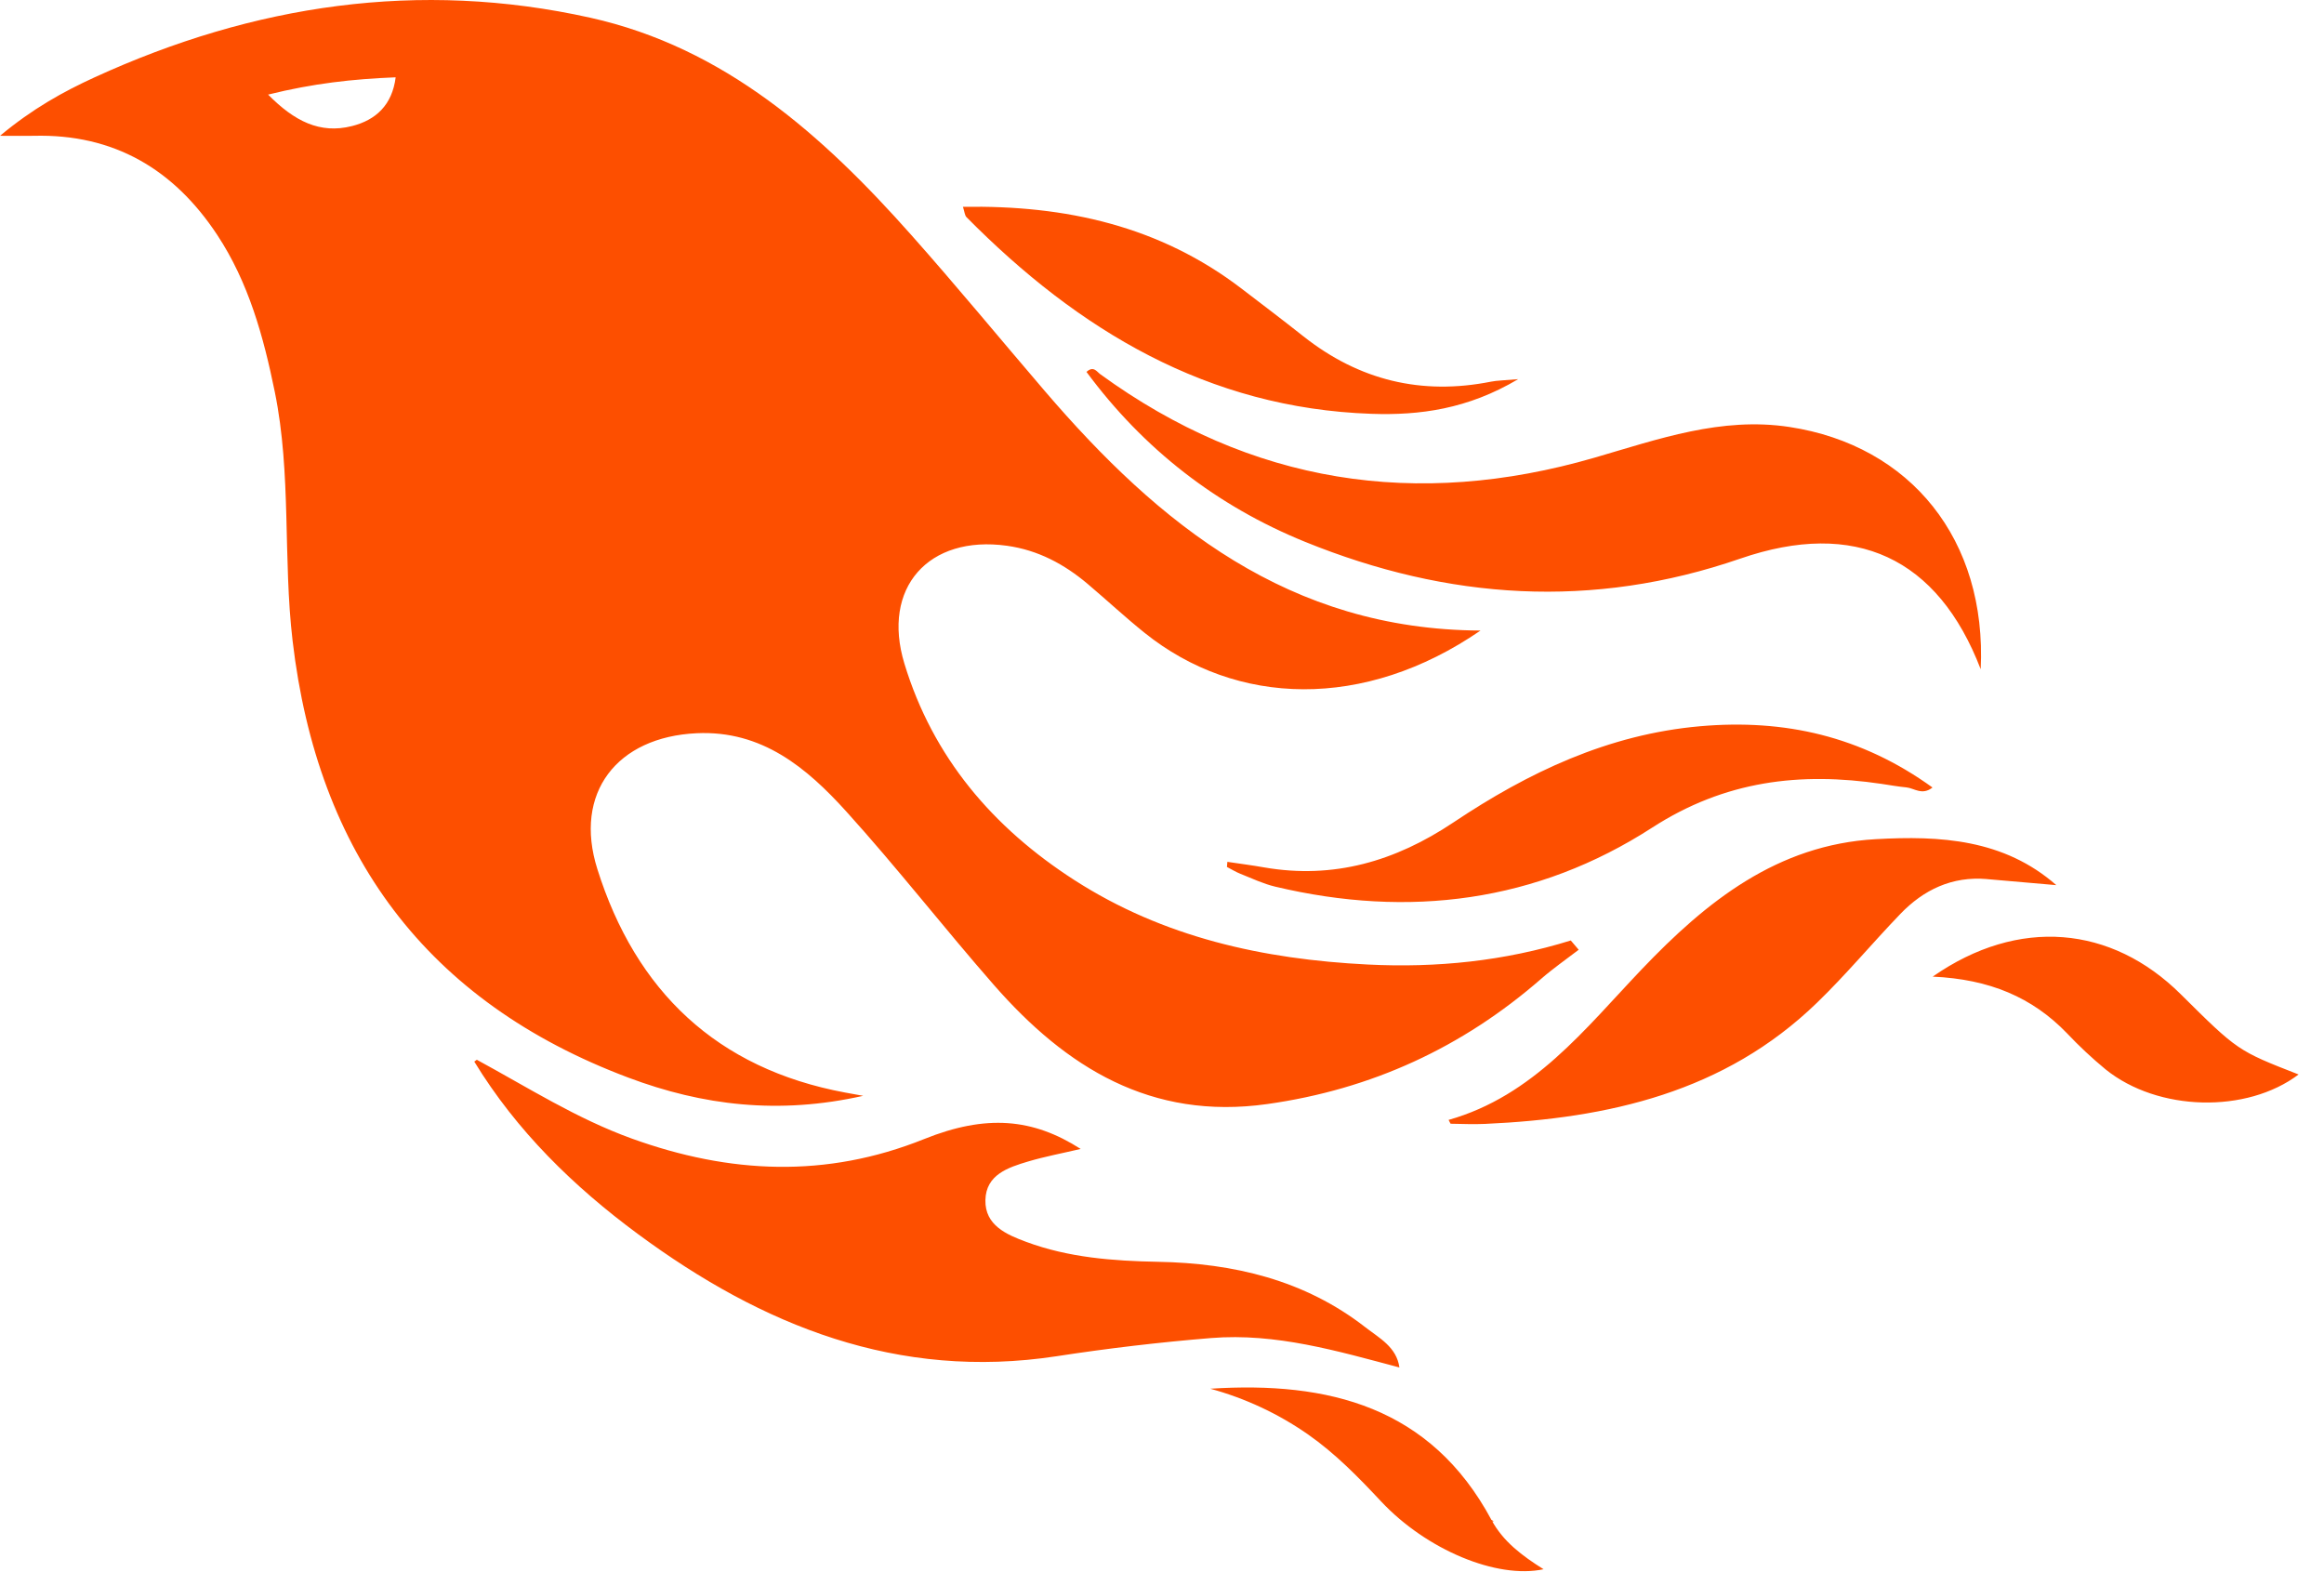
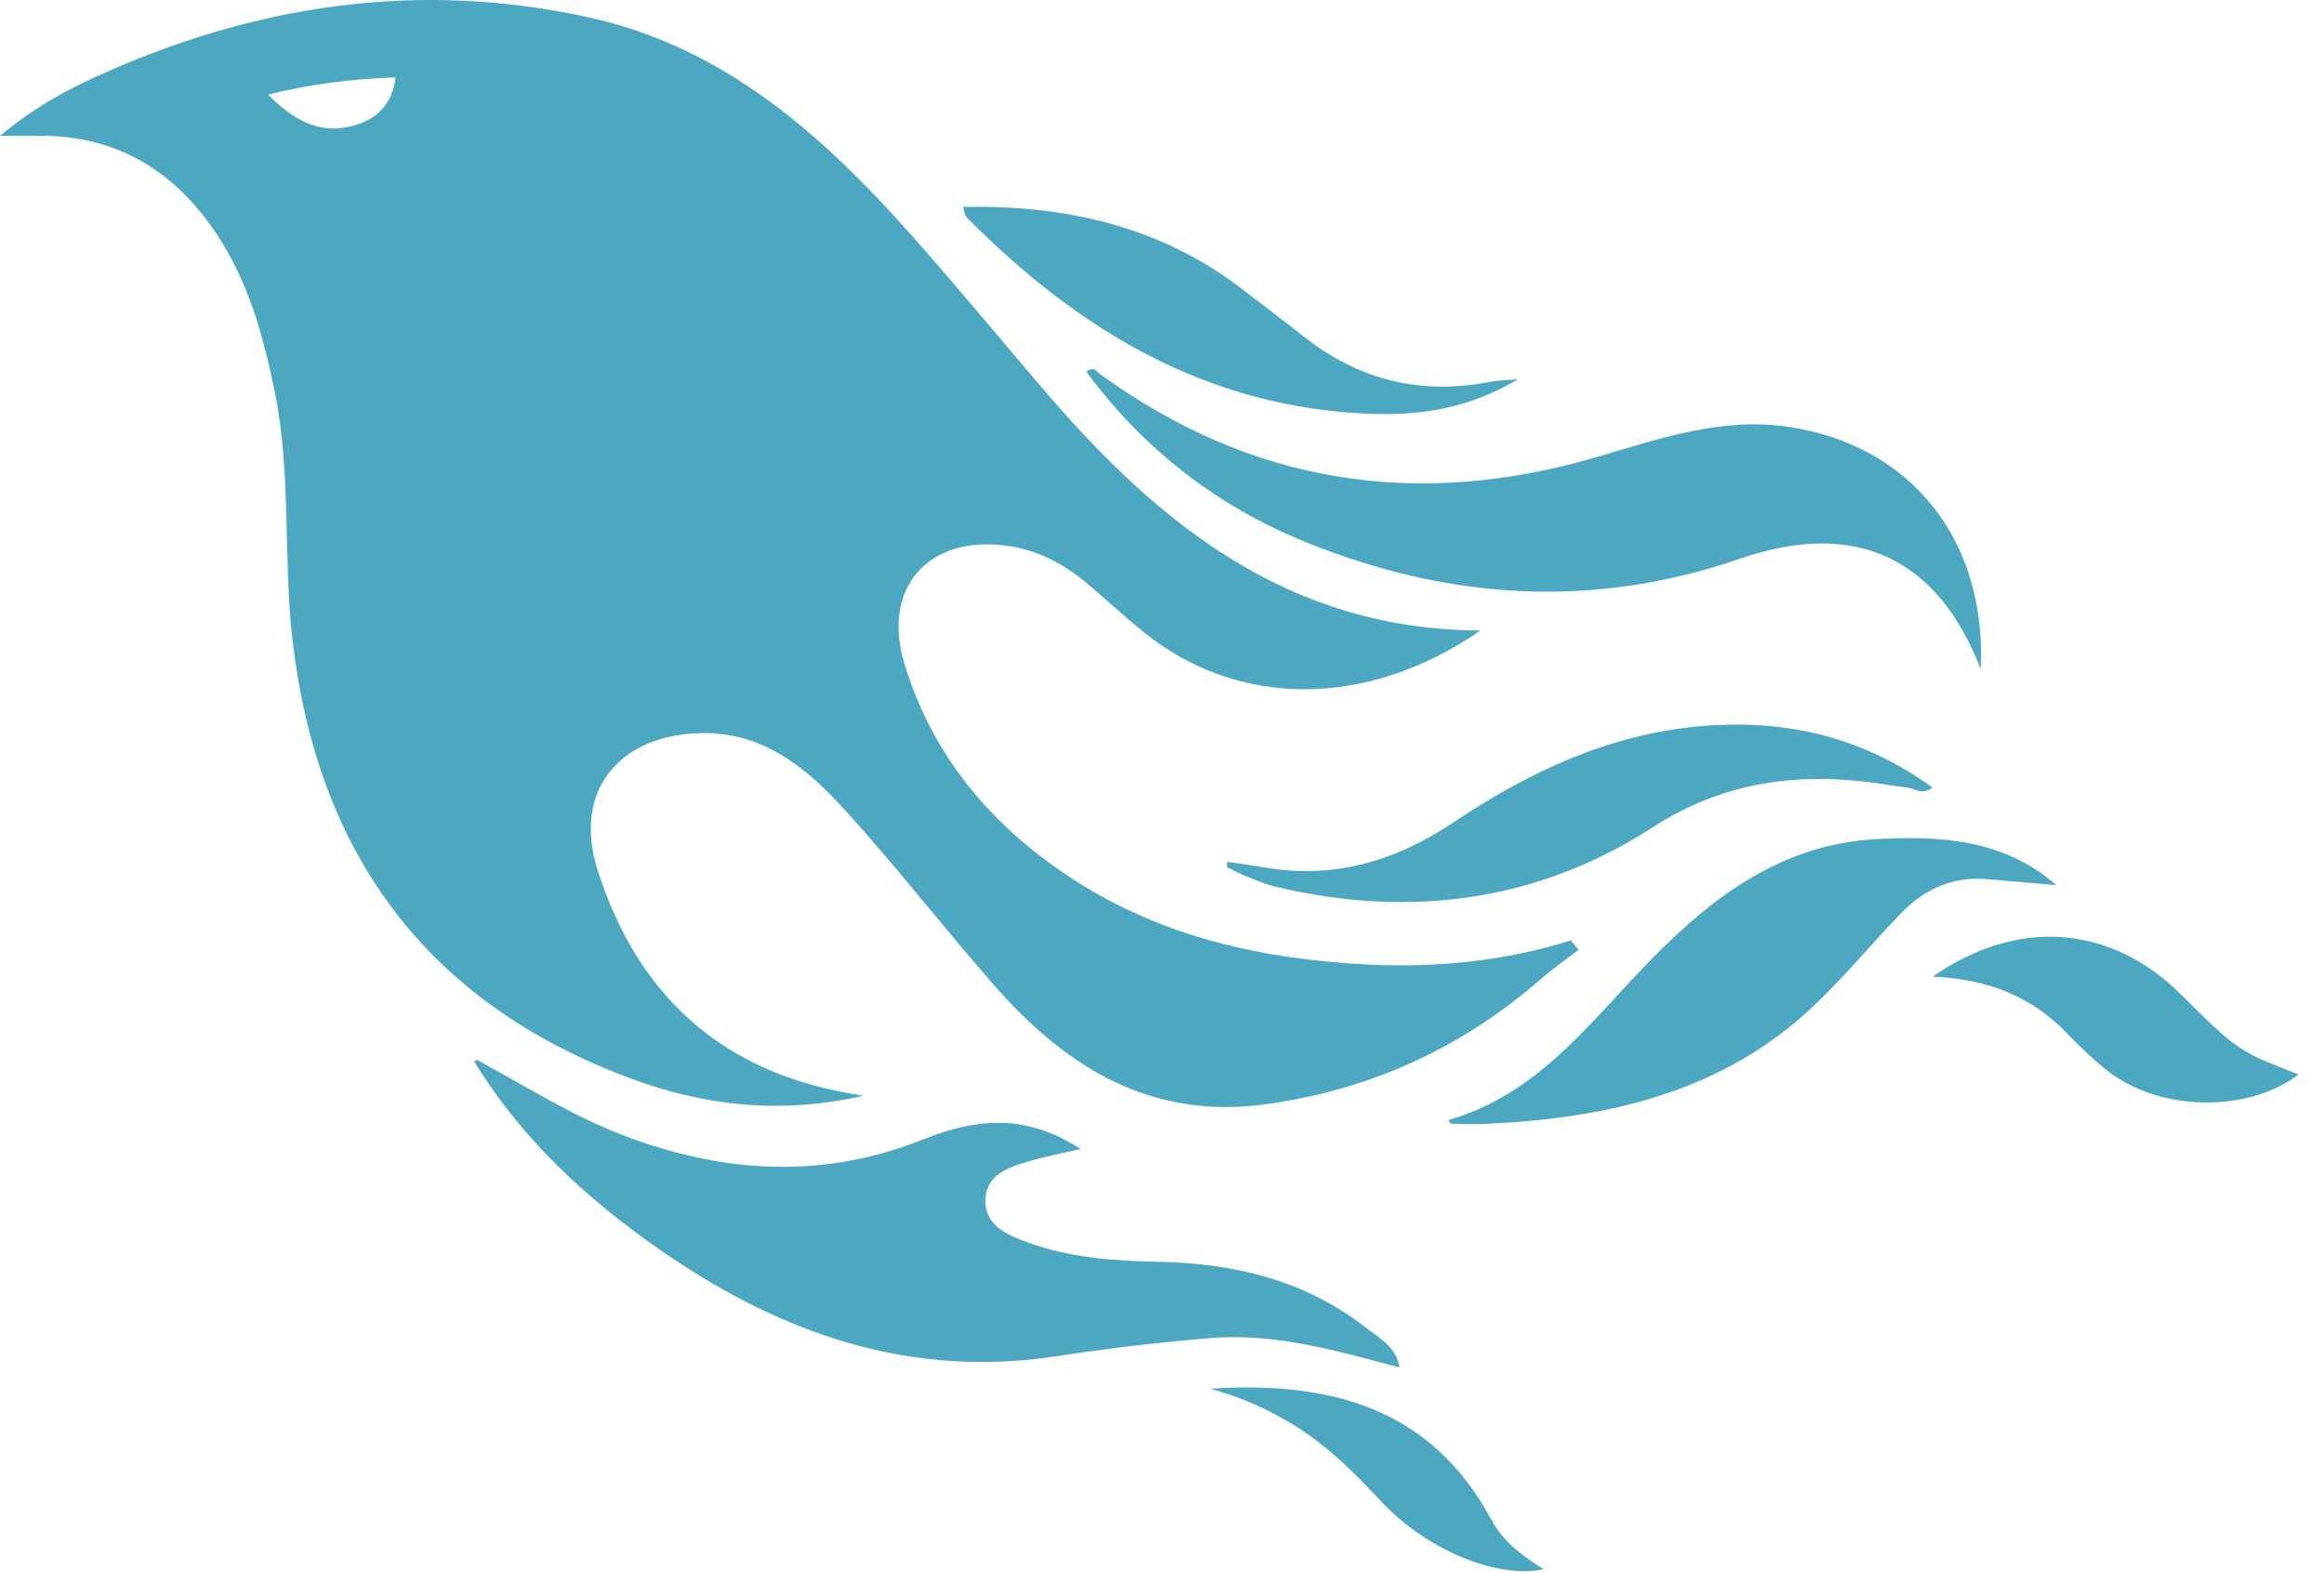
<svg xmlns="http://www.w3.org/2000/svg" viewBox="0 0 71 48" fill="currentColor" aria-hidden="true">
-   <path d="m26.371 33.477-.552-.1c-3.92-.729-6.397-3.1-7.57-6.829-.733-2.324.597-4.035 3.035-4.148 1.995-.092 3.362 1.055 4.57 2.39 1.557 1.72 2.984 3.558 4.514 5.305 2.202 2.515 4.797 4.134 8.347 3.634 3.183-.448 5.958-1.725 8.371-3.828.363-.316.761-.592 1.144-.886l-.241-.284c-2.027.63-4.093.841-6.205.735-3.195-.16-6.24-.828-8.964-2.582-2.486-1.601-4.319-3.746-5.19-6.611-.704-2.315.736-3.934 3.135-3.6.948.133 1.746.56 2.463 1.165.583.493 1.143 1.015 1.738 1.493 2.8 2.25 6.712 2.375 10.265-.068-5.842-.026-9.817-3.24-13.308-7.313-1.366-1.594-2.7-3.216-4.095-4.785-2.698-3.036-5.692-5.71-9.79-6.623C12.8-.623 7.745.14 2.893 2.361 1.926 2.804.997 3.319 0 4.149c.494 0 .763.006 1.032 0 2.446-.064 4.28 1.023 5.602 3.024.962 1.457 1.415 3.104 1.761 4.798.513 2.515.247 5.078.544 7.605.761 6.494 4.08 11.026 10.26 13.346 2.267.852 4.591 1.135 7.172.555ZM10.751 3.852c-.976.246-1.756-.148-2.56-.962 1.377-.343 2.592-.476 3.897-.528-.107.848-.607 1.306-1.336 1.49Zm32.002 37.924c-.085-.626-.62-.901-1.04-1.228-1.857-1.446-4.03-1.958-6.333-2-1.375-.026-2.735-.128-4.031-.61-.595-.22-1.26-.505-1.244-1.272.015-.78.693-1 1.31-1.184.505-.15 1.026-.247 1.6-.382-1.46-.936-2.886-1.065-4.787-.3-2.993 1.202-5.943 1.06-8.926-.017-1.684-.608-3.179-1.563-4.735-2.408l-.077.057c1.29 2.115 3.034 3.817 5.004 5.271 3.793 2.8 7.936 4.471 12.784 3.73A66.714 66.714 0 0 1 37 40.877c1.98-.16 3.866.398 5.753.899Zm-9.14-30.345c-.105-.076-.206-.266-.42-.069 1.745 2.36 3.985 4.098 6.683 5.193 4.354 1.767 8.773 2.07 13.293.51 3.51-1.21 6.033-.028 7.343 3.38.19-3.955-2.137-6.837-5.843-7.401-2.084-.318-4.01.373-5.962.94-5.434 1.575-10.485.798-15.094-2.553Zm27.085 15.425c.708.059 1.416.123 2.124.185-1.6-1.405-3.55-1.517-5.523-1.404-3.003.17-5.167 1.903-7.14 3.972-1.739 1.824-3.31 3.87-5.903 4.604.043.078.054.117.066.117.35.005.699.021 1.047.005 3.768-.17 7.317-.965 10.14-3.7.89-.86 1.685-1.817 2.544-2.71.716-.746 1.584-1.159 2.645-1.07Zm-8.753-4.67c-2.812.246-5.254 1.409-7.548 2.943-1.766 1.18-3.654 1.738-5.776 1.37-.374-.066-.75-.114-1.124-.17l-.013.156c.135.07.265.151.405.207.354.14.702.308 1.07.395 4.083.971 7.992.474 11.516-1.803 2.221-1.435 4.521-1.707 7.013-1.336.252.038.503.083.756.107.234.022.479.255.795.003-2.179-1.574-4.526-2.096-7.094-1.872Zm-10.049-9.544c1.475.051 2.943-.142 4.486-1.059-.452.04-.643.04-.827.076-2.126.424-4.033-.04-5.733-1.383-.623-.493-1.257-.974-1.889-1.457-2.503-1.914-5.374-2.555-8.514-2.5.05.154.054.26.108.315 3.417 3.455 7.371 5.836 12.369 6.008Zm24.727 17.731c-2.114-2.097-4.952-2.367-7.578-.537 1.738.078 3.043.632 4.101 1.728a13 13 0 0 0 1.182 1.106c1.6 1.29 4.311 1.352 5.896.155-1.861-.726-1.861-.726-3.601-2.452Zm-21.058 16.06c-1.858-3.46-4.981-4.24-8.59-4.008a9.667 9.667 0 0 1 2.977 1.39c.84.586 1.547 1.311 2.243 2.055 1.38 1.473 3.534 2.376 4.962 2.07-.656-.412-1.238-.848-1.592-1.507Zl-.006.006-.036-.004.021.018.012.053Za.127.127 0 0 0 .015.043c.005.008.038 0 .058-.002Zl-.008.01.005.026.024.014Z" fill="#FD4F00" />
+   <path d="m26.371 33.477-.552-.1c-3.92-.729-6.397-3.1-7.57-6.829-.733-2.324.597-4.035 3.035-4.148 1.995-.092 3.362 1.055 4.57 2.39 1.557 1.72 2.984 3.558 4.514 5.305 2.202 2.515 4.797 4.134 8.347 3.634 3.183-.448 5.958-1.725 8.371-3.828.363-.316.761-.592 1.144-.886l-.241-.284c-2.027.63-4.093.841-6.205.735-3.195-.16-6.24-.828-8.964-2.582-2.486-1.601-4.319-3.746-5.19-6.611-.704-2.315.736-3.934 3.135-3.6.948.133 1.746.56 2.463 1.165.583.493 1.143 1.015 1.738 1.493 2.8 2.25 6.712 2.375 10.265-.068-5.842-.026-9.817-3.24-13.308-7.313-1.366-1.594-2.7-3.216-4.095-4.785-2.698-3.036-5.692-5.71-9.79-6.623C12.8-.623 7.745.14 2.893 2.361 1.926 2.804.997 3.319 0 4.149c.494 0 .763.006 1.032 0 2.446-.064 4.28 1.023 5.602 3.024.962 1.457 1.415 3.104 1.761 4.798.513 2.515.247 5.078.544 7.605.761 6.494 4.08 11.026 10.26 13.346 2.267.852 4.591 1.135 7.172.555ZM10.751 3.852c-.976.246-1.756-.148-2.56-.962 1.377-.343 2.592-.476 3.897-.528-.107.848-.607 1.306-1.336 1.49Zm32.002 37.924c-.085-.626-.62-.901-1.04-1.228-1.857-1.446-4.03-1.958-6.333-2-1.375-.026-2.735-.128-4.031-.61-.595-.22-1.26-.505-1.244-1.272.015-.78.693-1 1.31-1.184.505-.15 1.026-.247 1.6-.382-1.46-.936-2.886-1.065-4.787-.3-2.993 1.202-5.943 1.06-8.926-.017-1.684-.608-3.179-1.563-4.735-2.408l-.077.057c1.29 2.115 3.034 3.817 5.004 5.271 3.793 2.8 7.936 4.471 12.784 3.73A66.714 66.714 0 0 1 37 40.877c1.98-.16 3.866.398 5.753.899Zm-9.14-30.345c-.105-.076-.206-.266-.42-.069 1.745 2.36 3.985 4.098 6.683 5.193 4.354 1.767 8.773 2.07 13.293.51 3.51-1.21 6.033-.028 7.343 3.38.19-3.955-2.137-6.837-5.843-7.401-2.084-.318-4.01.373-5.962.94-5.434 1.575-10.485.798-15.094-2.553Zm27.085 15.425c.708.059 1.416.123 2.124.185-1.6-1.405-3.55-1.517-5.523-1.404-3.003.17-5.167 1.903-7.14 3.972-1.739 1.824-3.31 3.87-5.903 4.604.043.078.054.117.066.117.35.005.699.021 1.047.005 3.768-.17 7.317-.965 10.14-3.7.89-.86 1.685-1.817 2.544-2.71.716-.746 1.584-1.159 2.645-1.07Zm-8.753-4.67c-2.812.246-5.254 1.409-7.548 2.943-1.766 1.18-3.654 1.738-5.776 1.37-.374-.066-.75-.114-1.124-.17l-.013.156c.135.07.265.151.405.207.354.14.702.308 1.07.395 4.083.971 7.992.474 11.516-1.803 2.221-1.435 4.521-1.707 7.013-1.336.252.038.503.083.756.107.234.022.479.255.795.003-2.179-1.574-4.526-2.096-7.094-1.872Zm-10.049-9.544c1.475.051 2.943-.142 4.486-1.059-.452.04-.643.04-.827.076-2.126.424-4.033-.04-5.733-1.383-.623-.493-1.257-.974-1.889-1.457-2.503-1.914-5.374-2.555-8.514-2.5.05.154.054.26.108.315 3.417 3.455 7.371 5.836 12.369 6.008Zm24.727 17.731c-2.114-2.097-4.952-2.367-7.578-.537 1.738.078 3.043.632 4.101 1.728a13 13 0 0 0 1.182 1.106c1.6 1.29 4.311 1.352 5.896.155-1.861-.726-1.861-.726-3.601-2.452Zm-21.058 16.06c-1.858-3.46-4.981-4.24-8.59-4.008a9.667 9.667 0 0 1 2.977 1.39c.84.586 1.547 1.311 2.243 2.055 1.38 1.473 3.534 2.376 4.962 2.07-.656-.412-1.238-.848-1.592-1.507Zl-.006.006-.036-.004.021.018.012.053Za.127.127 0 0 0 .015.043c.005.008.038 0 .058-.002Zl-.008.01.005.026.024.014Z" fill="#4ba8c0" />
</svg>
